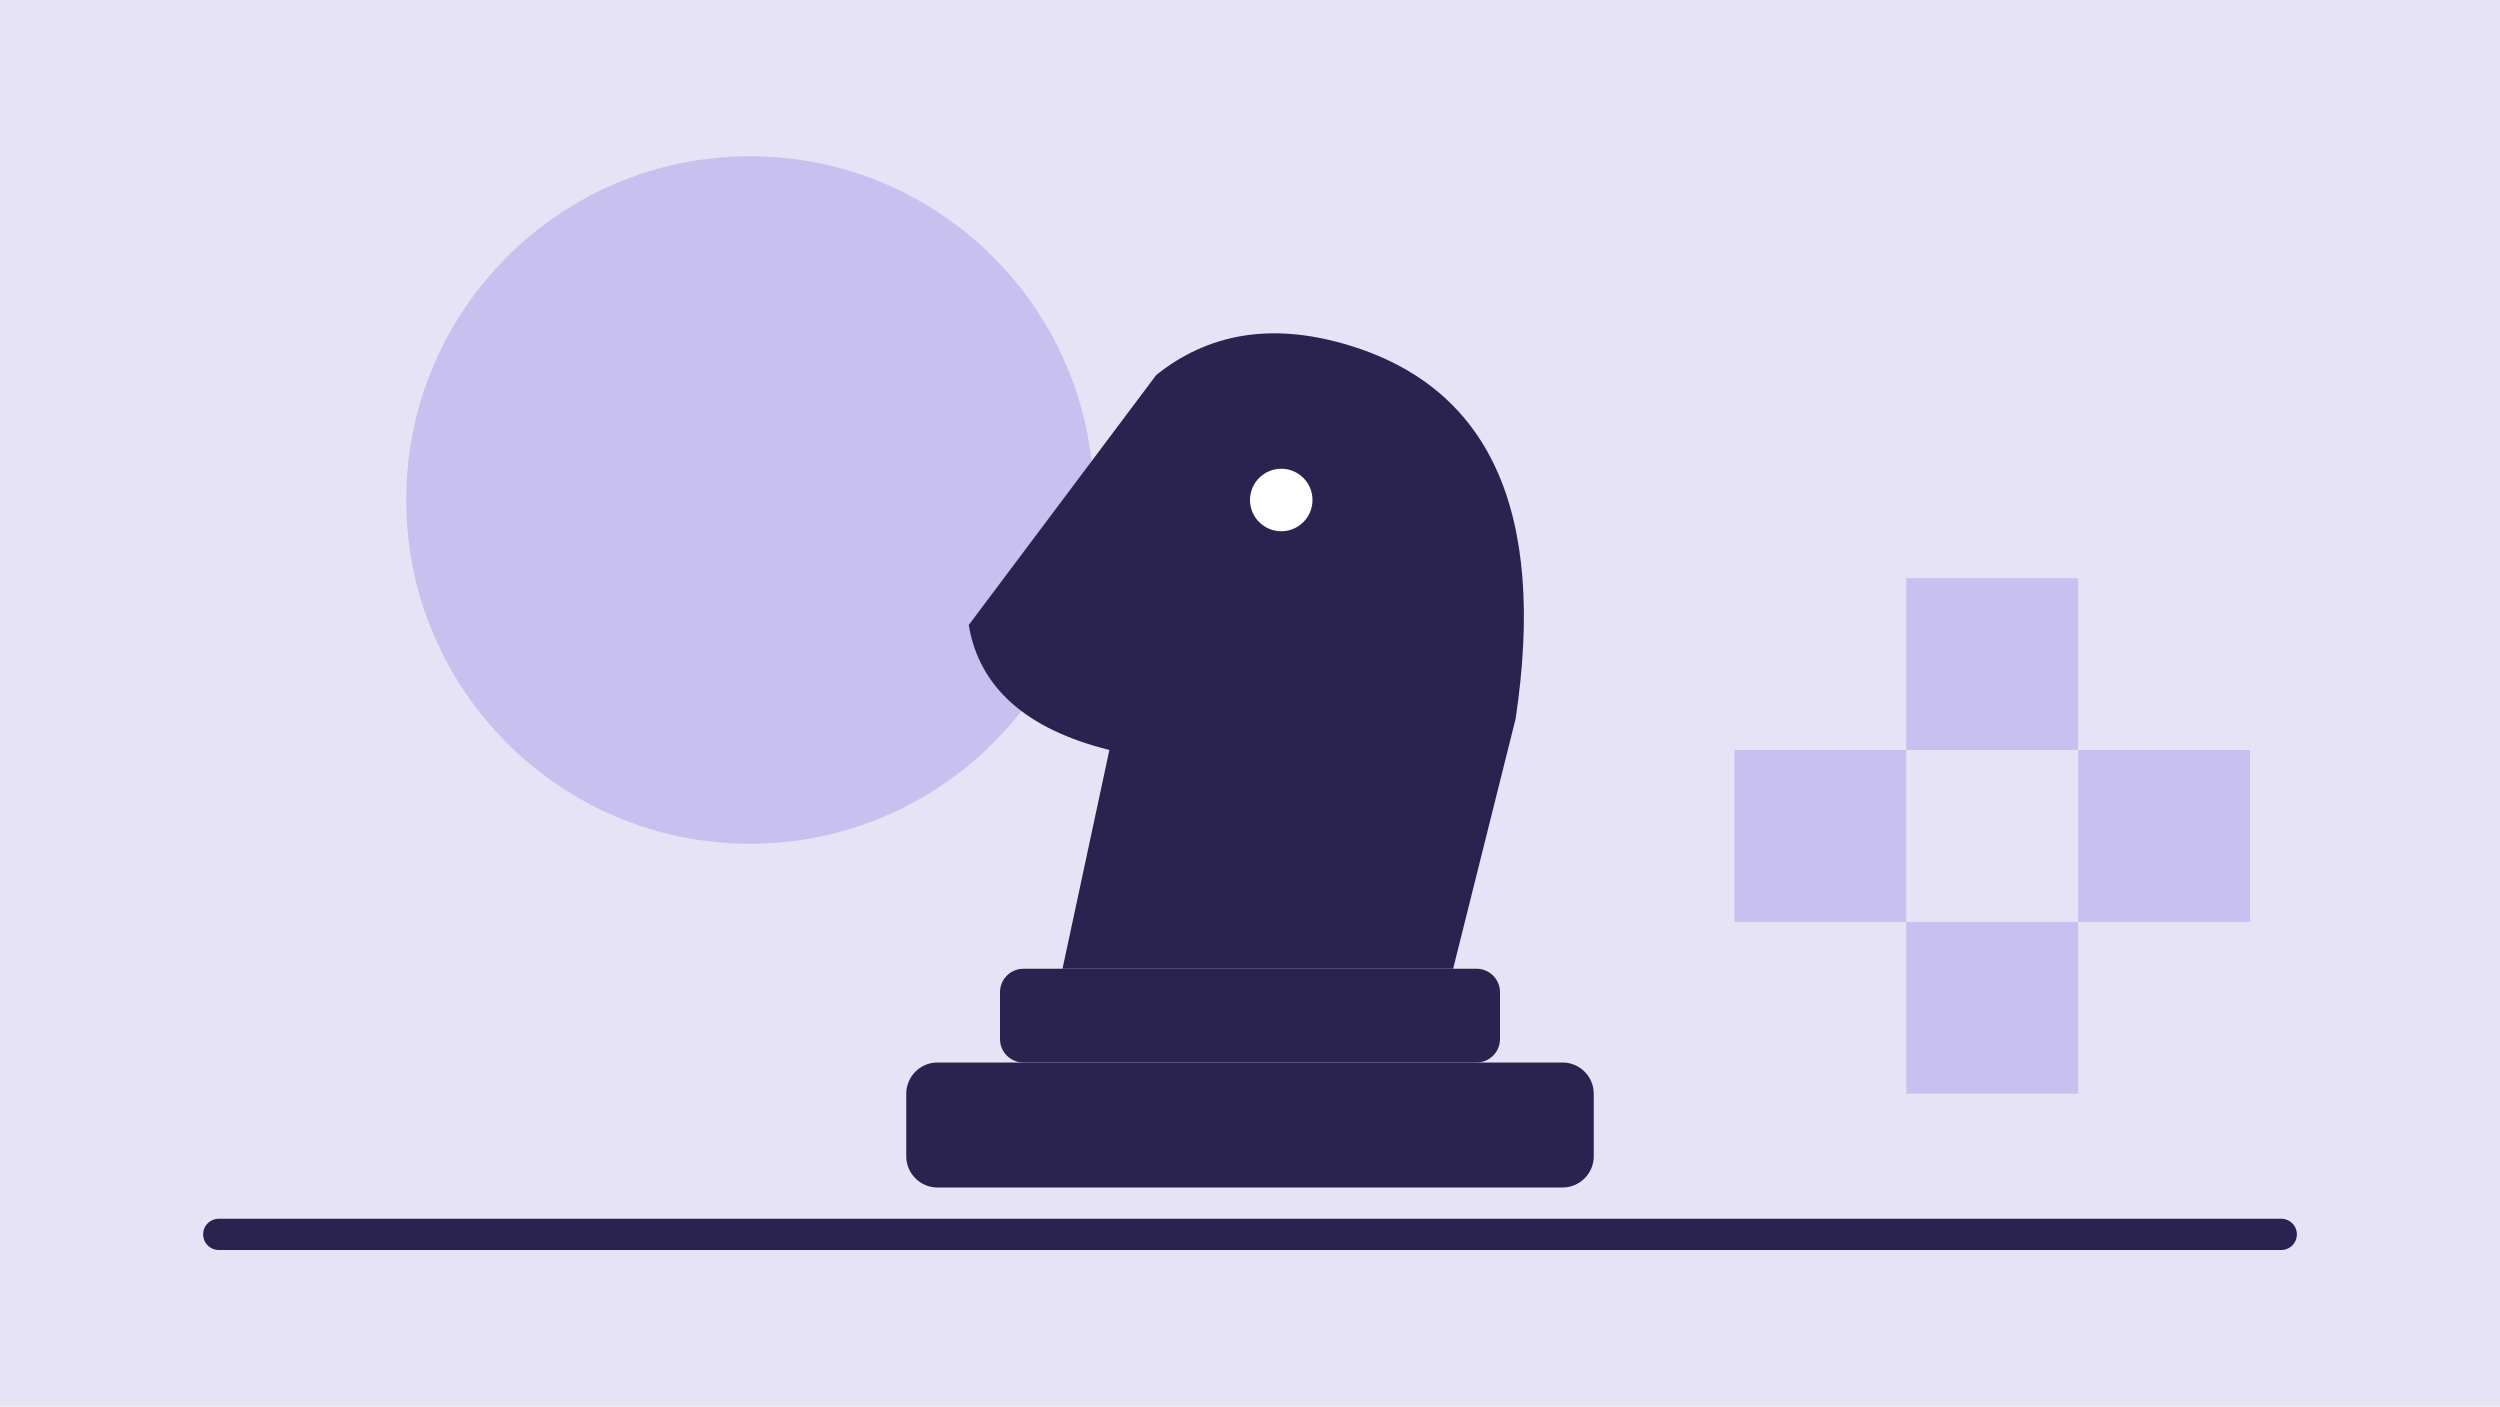
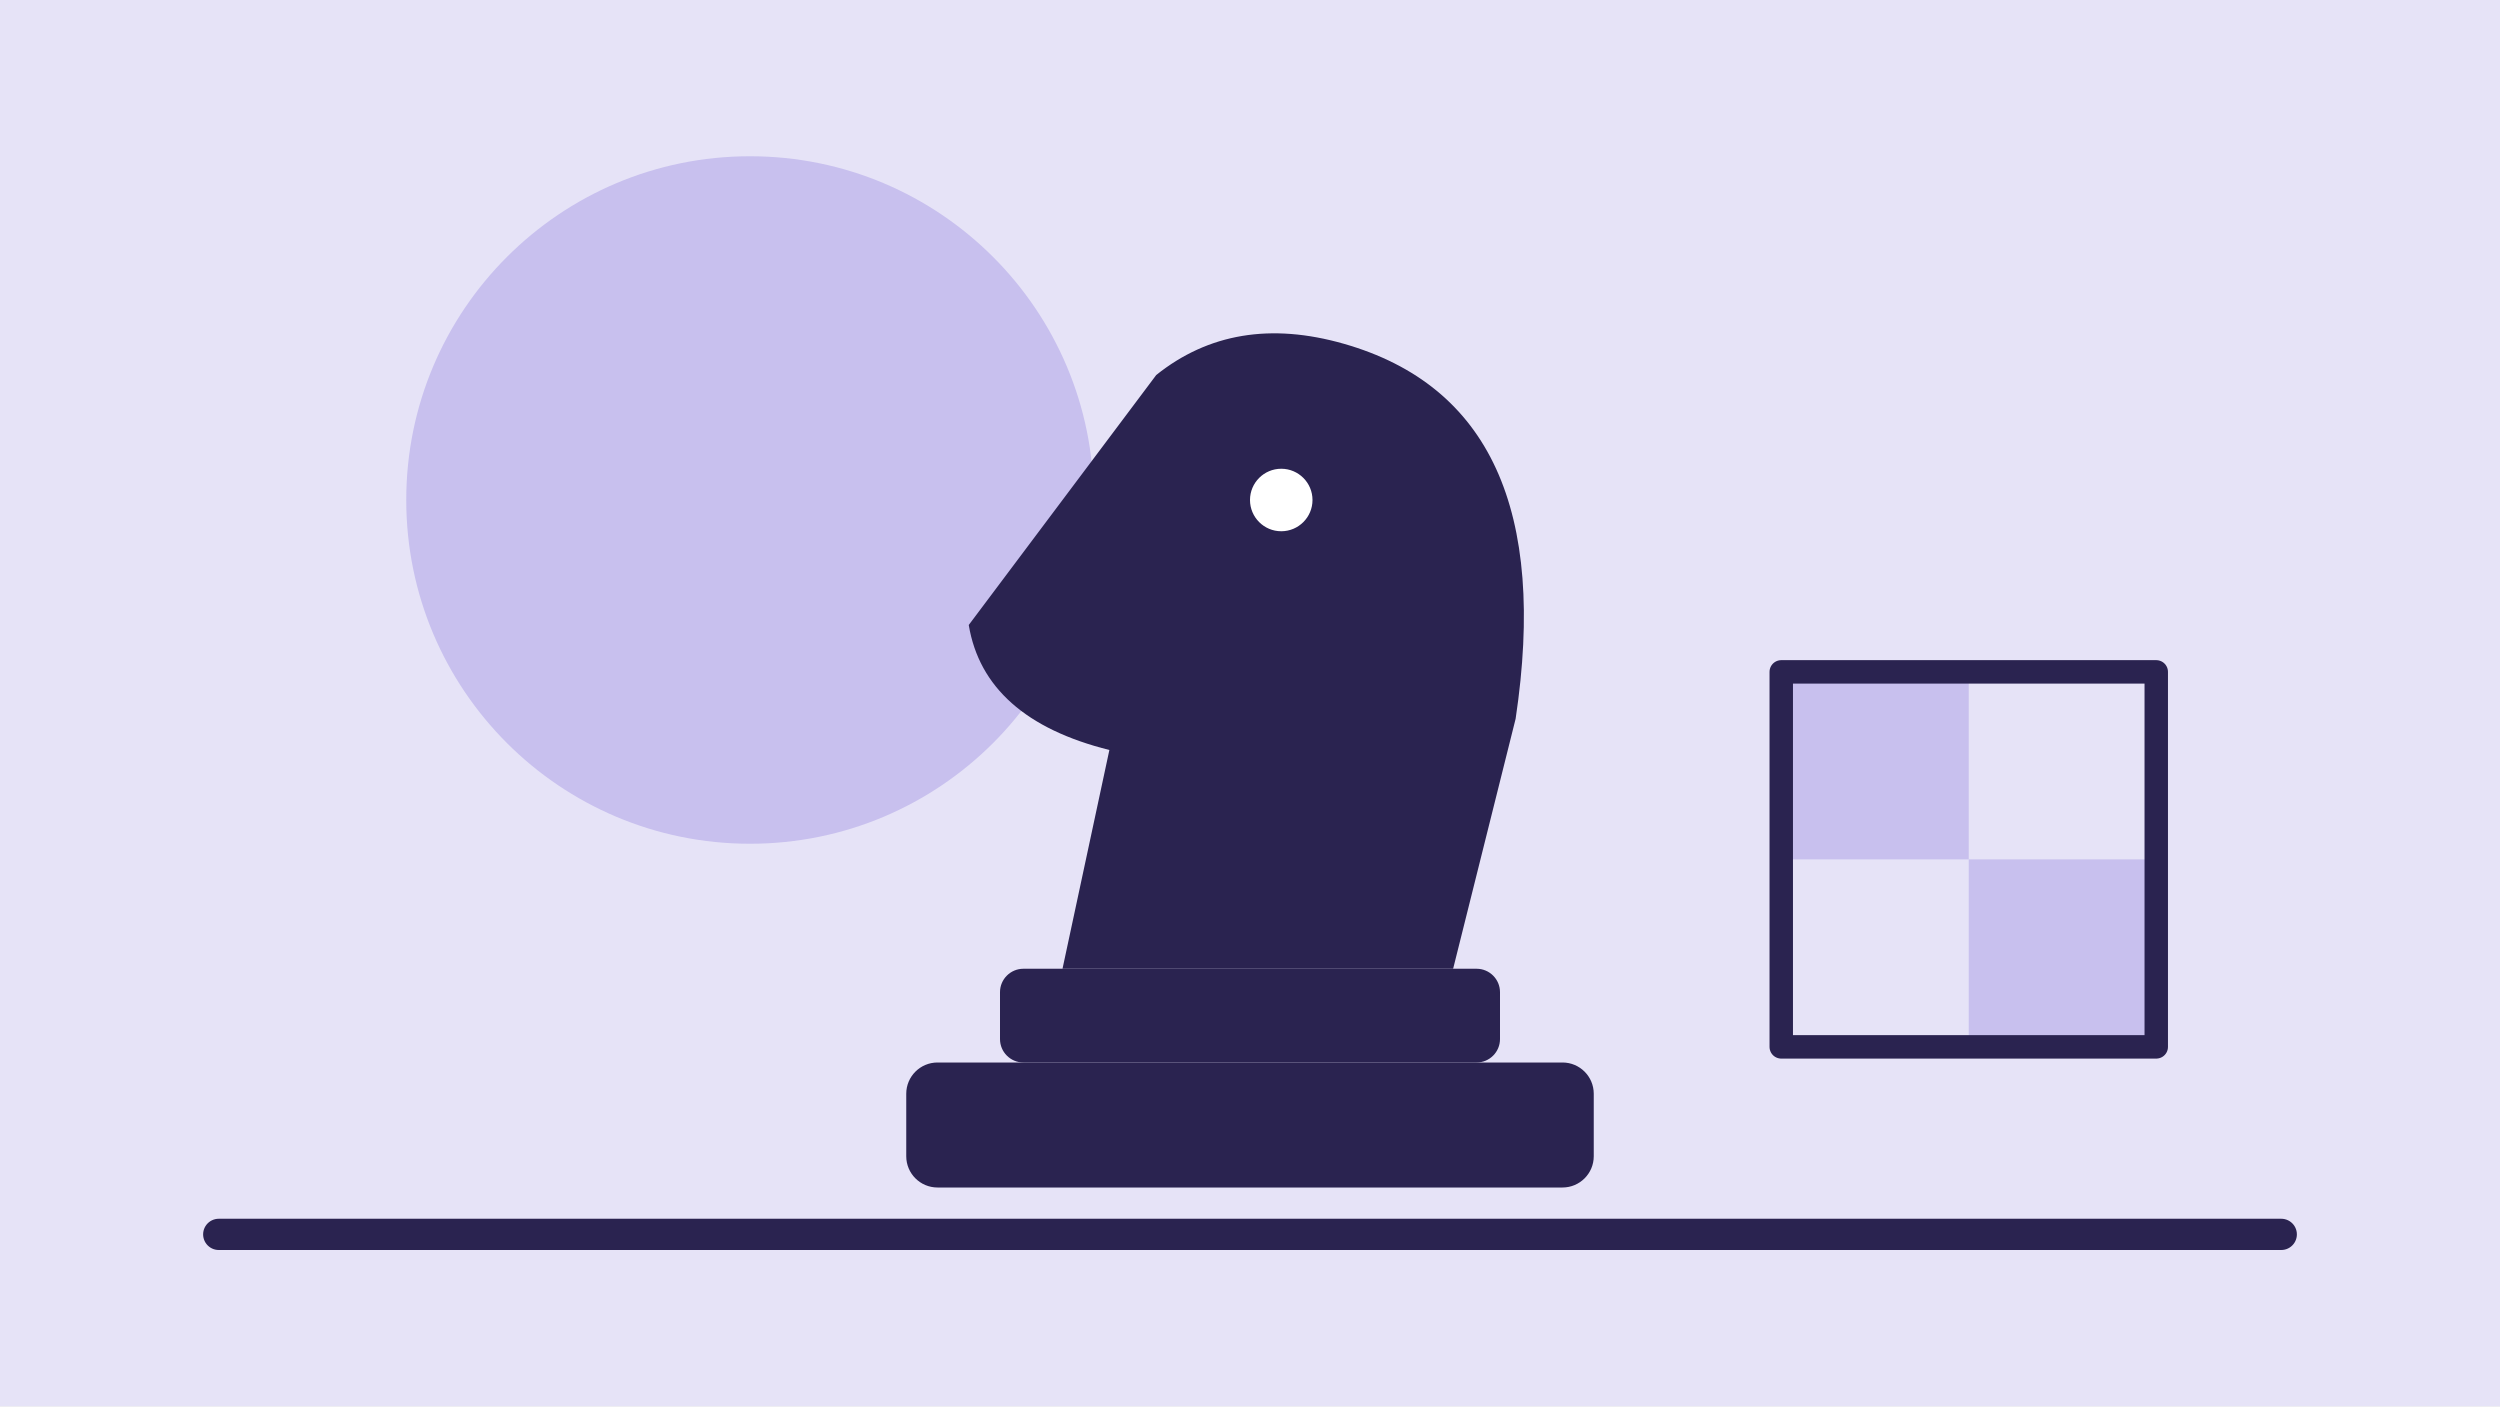
<svg xmlns="http://www.w3.org/2000/svg" viewBox="0 0 320 180" stroke-linecap="round" stroke-linejoin="round">
  <rect width="320" height="180" fill="#E6E3F7" />
  <circle cx="96" cy="64" r="44" fill="#C8C0EE" />
-   <rect x="222" y="96" width="22" height="22" fill="#C8C0EE" />
-   <rect x="244" y="74" width="22" height="22" fill="#C8C0EE" />
-   <rect x="244" y="118" width="22" height="22" fill="#C8C0EE" />
-   <rect x="266" y="96" width="22" height="22" fill="#C8C0EE" />
+   <rect x="228" y="86" width="24" height="24" fill="#C8C0EE" />
+   <rect x="252" y="110" width="24" height="24" fill="#C8C0EE" />
+   <rect x="228" y="86" width="48" height="48" fill="none" stroke="#2A2350" stroke-width="3" />
  <path d="M28 158H292" fill="none" stroke="#2A2350" stroke-width="4" />
  <rect x="116" y="136" width="88" height="16" rx="4" fill="#2A2350" />
  <rect x="128" y="124" width="64" height="12" rx="3" fill="#2A2350" />
  <path d="M136 124L142 96Q126 92 124 80L148 48Q158 40 172 44Q200 52 194 92L186 124Z" fill="#2A2350" />
  <circle cx="164" cy="64" r="4" fill="#FFFFFF" />
</svg>
